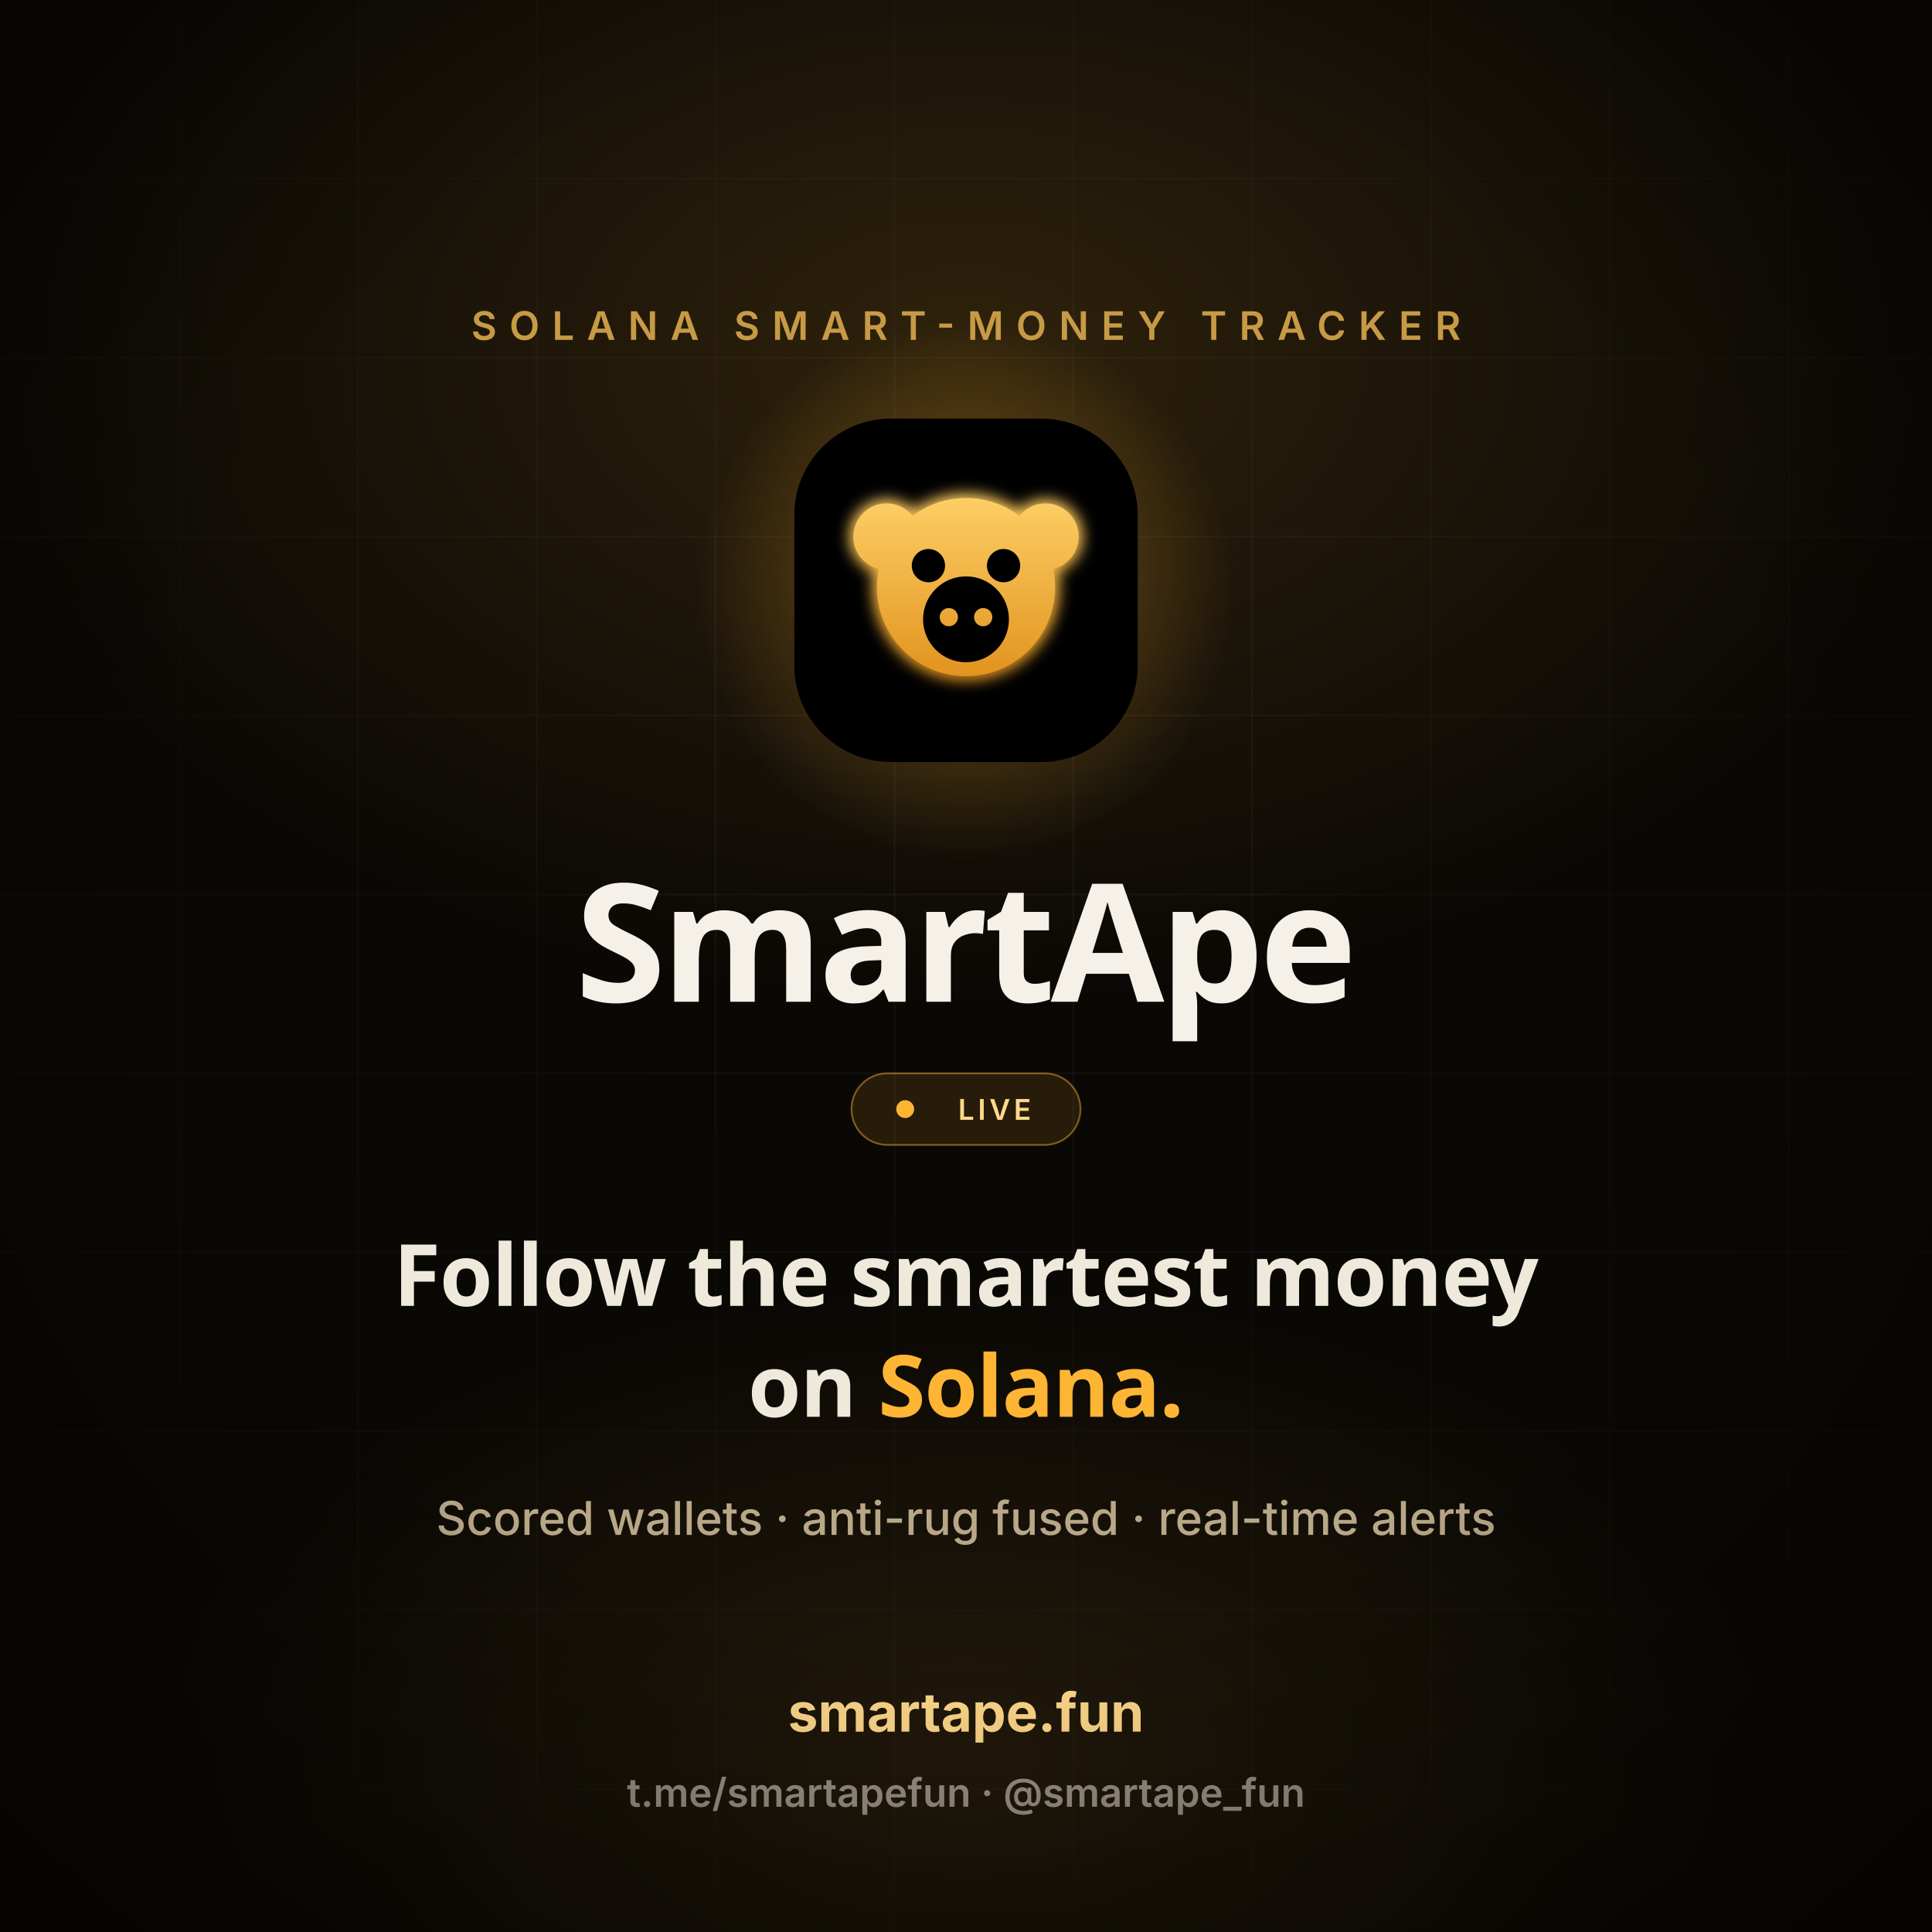
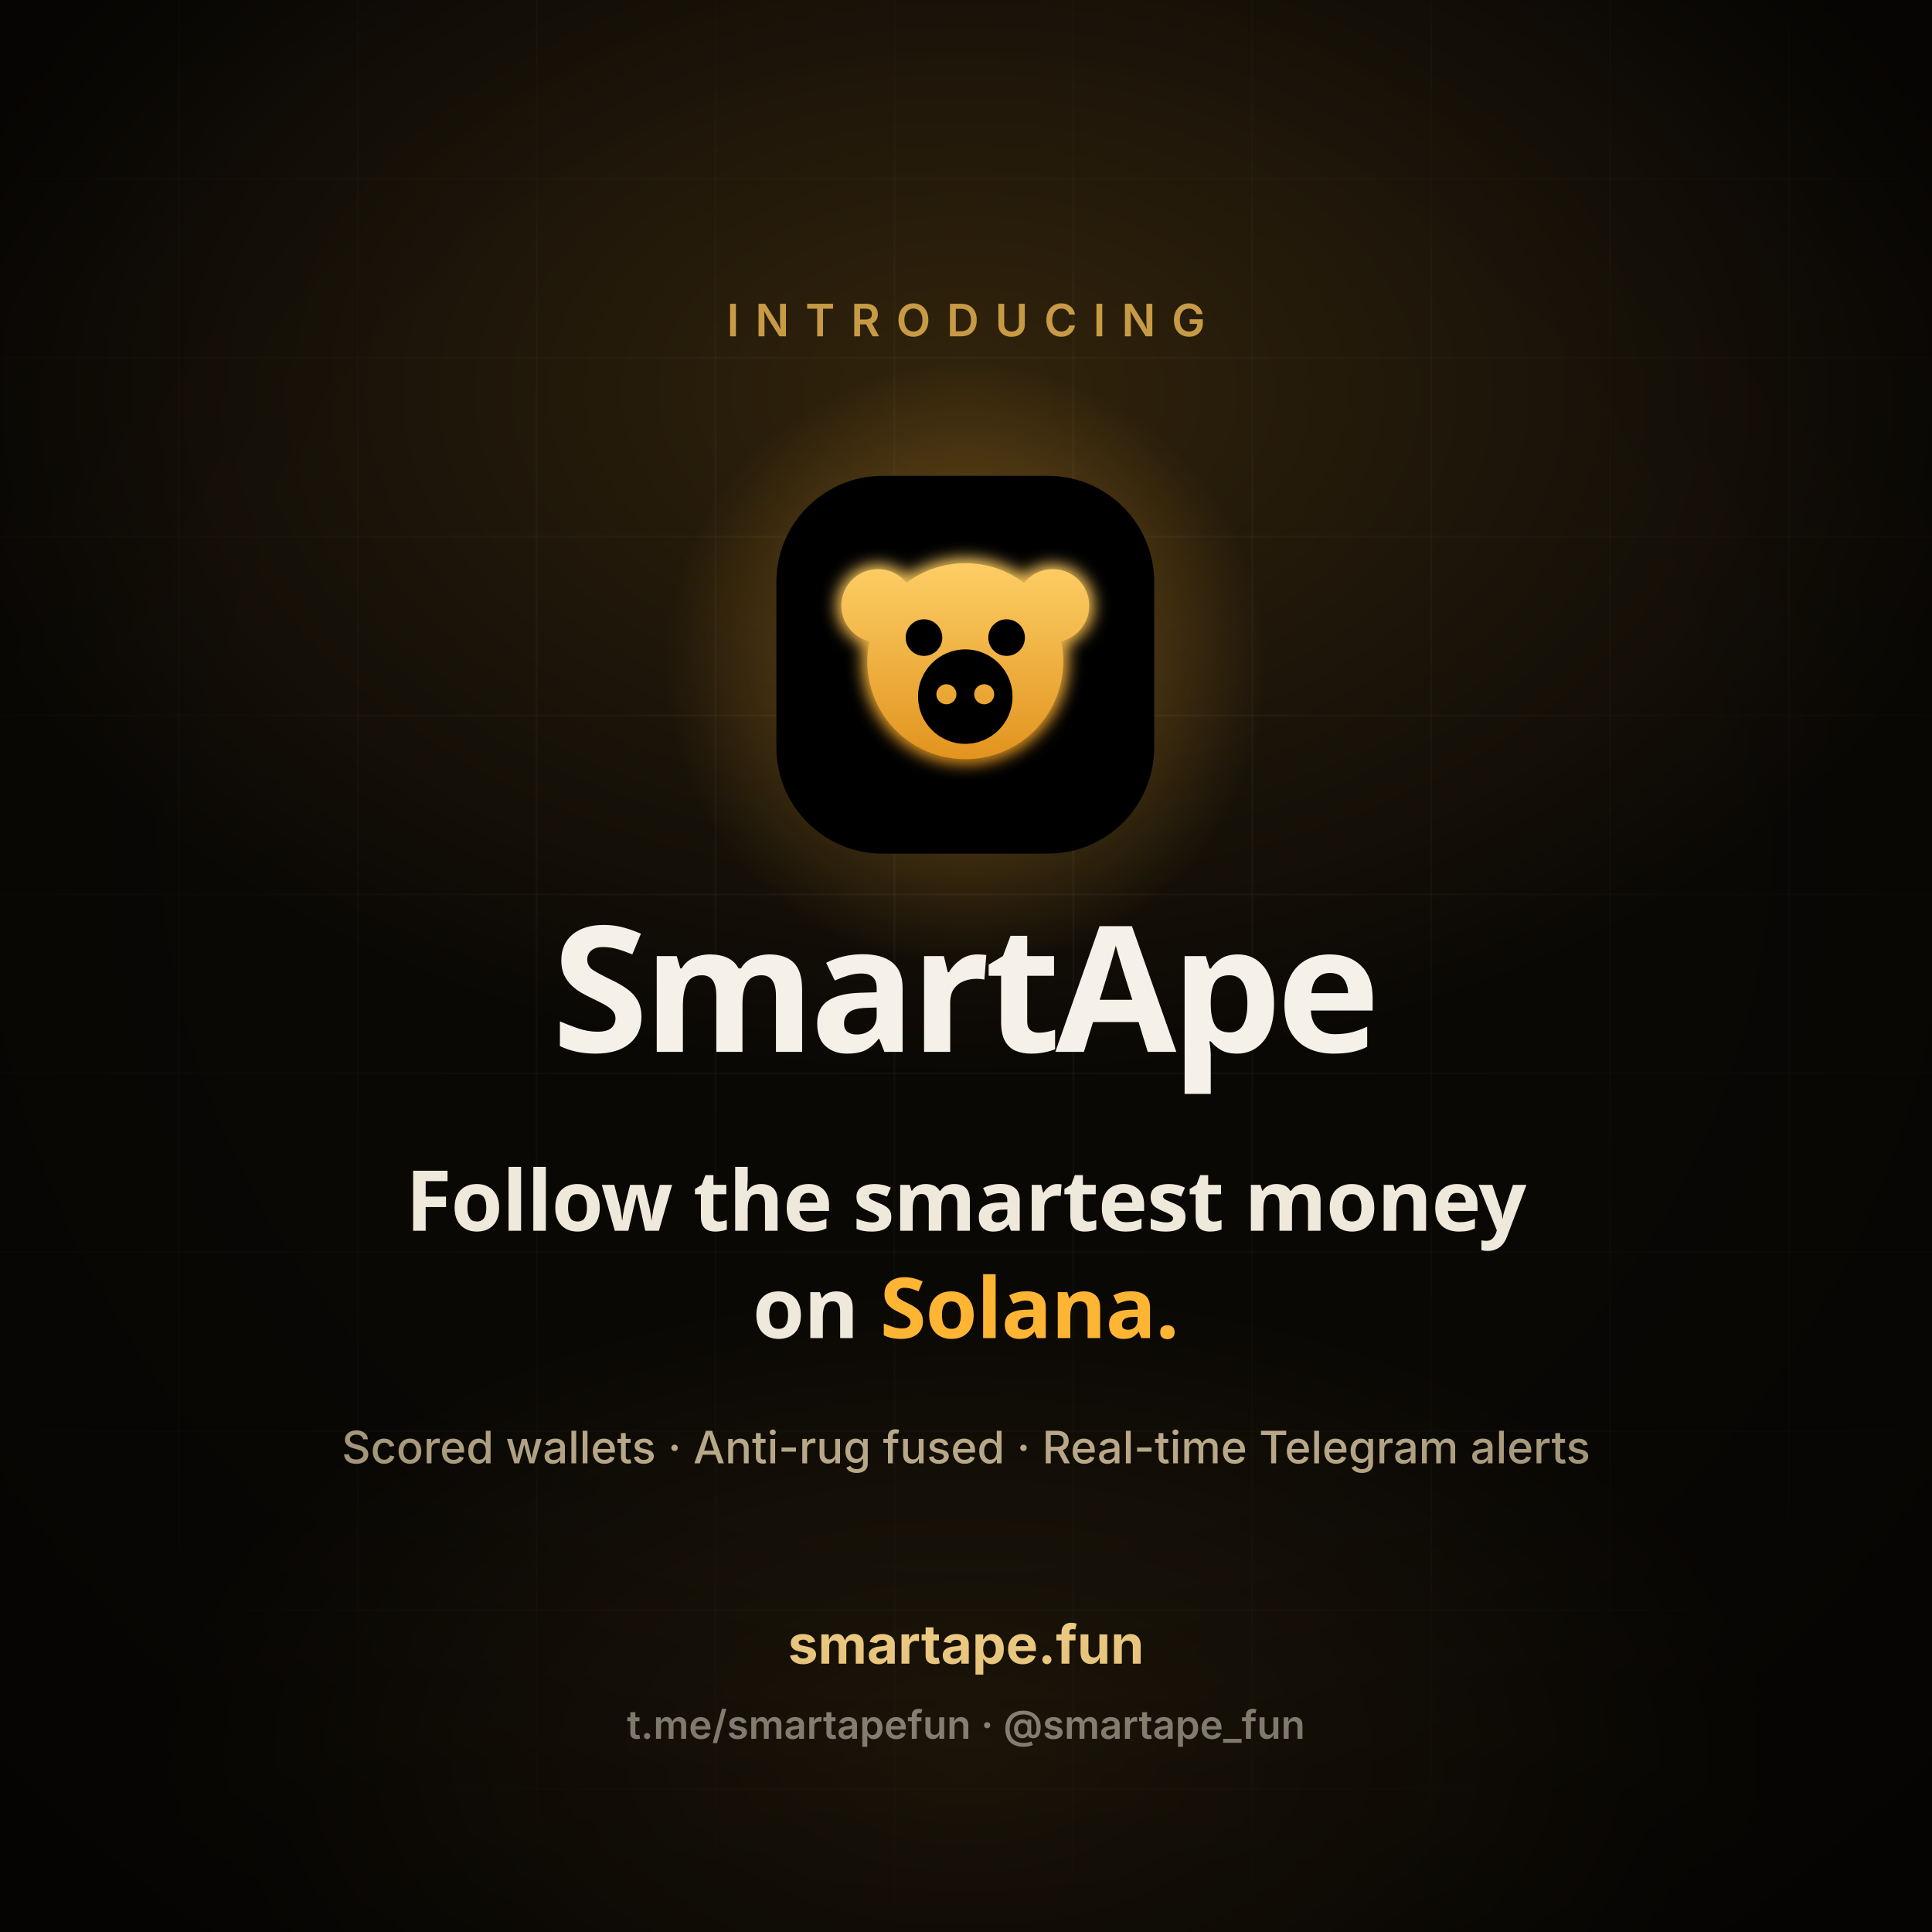
<svg xmlns="http://www.w3.org/2000/svg" width="1080" height="1080" viewBox="0 0 1080 1080" fill="none">
  <defs>
    <linearGradient id="brand" x1="0" y1="6" x2="0" y2="25" gradientUnits="userSpaceOnUse">
-       <stop offset="0" stop-color="#ffd36b" />
-       <stop offset="1" stop-color="#e0901a" />
-     </linearGradient>
-     <linearGradient id="sheen" x1="0" y1="0" x2="0" y2="1">
-       <stop offset="0.1" stop-color="#fffaf0" />
-       <stop offset="1" stop-color="#ffce85" />
-     </linearGradient>
-     <linearGradient id="btn" x1="0" y1="0" x2="0" y2="1">
      <stop offset="0" stop-color="#ffd36b" />
      <stop offset="1" stop-color="#e0901a" />
    </linearGradient>
    <filter id="glow" x="-60%" y="-60%" width="220%" height="220%" color-interpolation-filters="sRGB">
      <feGaussianBlur in="SourceGraphic" stdDeviation="0.8" result="b" />
      <feMerge>
        <feMergeNode in="b" />
        <feMergeNode in="b" />
        <feMergeNode in="SourceGraphic" />
      </feMerge>
    </filter>
    <radialGradient id="g1" cx="50%" cy="50%" r="50%">
-       <stop offset="0" stop-color="#ffb534" stop-opacity="0.15" />
+       <stop offset="0" stop-color="#ffb534" stop-opacity="0.16" />
      <stop offset="1" stop-color="#ffb534" stop-opacity="0" />
    </radialGradient>
    <radialGradient id="g2" cx="50%" cy="50%" r="50%">
-       <stop offset="0" stop-color="#ffb534" stop-opacity="0.1" />
+       <stop offset="0" stop-color="#ffb534" stop-opacity="0.09" />
      <stop offset="1" stop-color="#ffb534" stop-opacity="0" />
    </radialGradient>
    <radialGradient id="markglow" cx="50%" cy="50%" r="50%">
-       <stop offset="0" stop-color="#ffb534" stop-opacity="0.4" />
+       <stop offset="0" stop-color="#ffb534" stop-opacity="0.42" />
      <stop offset="1" stop-color="#ffb534" stop-opacity="0" />
    </radialGradient>
-     <radialGradient id="vig" cx="50%" cy="44%" r="74%">
-       <stop offset="0.55" stop-color="#000" stop-opacity="0" />
+     <radialGradient id="vig" cx="50%" cy="42%" r="74%">
+       <stop offset="0.5" stop-color="#000" stop-opacity="0" />
      <stop offset="1" stop-color="#000" stop-opacity="0.5" />
    </radialGradient>
-     <radialGradient id="gridmask" cx="50%" cy="40%" r="62%">
+     <radialGradient id="gridmask" cx="50%" cy="40%" r="60%">
      <stop offset="0" stop-color="#fff" />
-       <stop offset="0.66" stop-color="#fff" stop-opacity="0.26" />
+       <stop offset="0.65" stop-color="#fff" stop-opacity="0.26" />
      <stop offset="1" stop-color="#000" />
    </radialGradient>
    <mask id="gm">
      <rect width="100%" height="100%" fill="url(#gridmask)" />
    </mask>
  </defs>
  <rect width="1080" height="1080" fill="#0a0805" />
-   <ellipse cx="540" cy="200" rx="560" ry="360" fill="url(#g1)" />
+   <ellipse cx="540" cy="220" rx="600" ry="380" fill="url(#g1)" />
  <ellipse cx="540" cy="980" rx="460" ry="260" fill="url(#g2)" />
  <g stroke="#ffffff" stroke-opacity="0.045" stroke-width="1" mask="url(#gm)">
    <line x1="100" y1="0" x2="100" y2="1080" />
    <line x1="200" y1="0" x2="200" y2="1080" />
    <line x1="300" y1="0" x2="300" y2="1080" />
    <line x1="400" y1="0" x2="400" y2="1080" />
    <line x1="500" y1="0" x2="500" y2="1080" />
    <line x1="600" y1="0" x2="600" y2="1080" />
    <line x1="700" y1="0" x2="700" y2="1080" />
    <line x1="800" y1="0" x2="800" y2="1080" />
    <line x1="900" y1="0" x2="900" y2="1080" />
    <line x1="1000" y1="0" x2="1000" y2="1080" />
    <line x1="0" y1="100" x2="1080" y2="100" />
    <line x1="0" y1="200" x2="1080" y2="200" />
    <line x1="0" y1="300" x2="1080" y2="300" />
    <line x1="0" y1="400" x2="1080" y2="400" />
    <line x1="0" y1="500" x2="1080" y2="500" />
    <line x1="0" y1="600" x2="1080" y2="600" />
    <line x1="0" y1="700" x2="1080" y2="700" />
    <line x1="0" y1="800" x2="1080" y2="800" />
    <line x1="0" y1="900" x2="1080" y2="900" />
    <line x1="0" y1="1000" x2="1080" y2="1000" />
  </g>
-   <text x="540" y="190" text-anchor="middle" font-family="Inter" font-weight="600" font-size="22" letter-spacing="7" fill="#c79a45">SOLANA SMART-MONEY TRACKER</text>
-   <circle cx="540" cy="330" r="150" fill="url(#markglow)" />
-   <g transform="translate(444 234) scale(6)">
+   <text x="540" y="188" text-anchor="middle" font-family="Inter" font-weight="600" font-size="25" letter-spacing="9" fill="#c79a45">INTRODUCING</text>
+   <circle cx="540" cy="372" r="168" fill="url(#markglow)" />
+   <g transform="translate(434 266) scale(6.6)">
    <rect x="0" y="0" width="32" height="32" rx="9" fill="#000000" />
    <g filter="url(#glow)" fill="url(#brand)">
      <circle cx="8.6" cy="11" r="3.1" />
      <circle cx="23.4" cy="11" r="3.1" />
      <circle cx="16" cy="15.7" r="8.3" />
      <circle cx="16" cy="18.7" r="4" fill="#000000" />
      <circle cx="12.5" cy="13.7" r="1.55" fill="#000000" />
      <circle cx="19.5" cy="13.7" r="1.55" fill="#000000" />
      <circle cx="14.4" cy="18.5" r="0.85" />
      <circle cx="17.6" cy="18.5" r="0.85" />
    </g>
  </g>
-   <text x="540" y="560" text-anchor="middle" font-family="Space Grotesk" font-weight="700" font-size="92" letter-spacing="-2.5" fill="#f5f1e8">SmartApe</text>
-   <rect x="476" y="600" width="128" height="40" rx="20" fill="#ffb534" fill-opacity="0.12" stroke="#ffb534" stroke-opacity="0.45" />
-   <circle cx="506" cy="620" r="5" fill="#ffb534" />
-   <text x="556" y="626" text-anchor="middle" font-family="Inter" font-weight="600" font-size="16" letter-spacing="2" fill="#ffd98a">LIVE</text>
-   <text x="540" y="730" text-anchor="middle" font-family="Space Grotesk" font-weight="600" font-size="48" letter-spacing="-0.5" fill="#efe9dc">Follow the smartest money</text>
-   <text x="540" y="792" text-anchor="middle" font-family="Space Grotesk" font-weight="600" font-size="48" letter-spacing="-0.5" fill="#efe9dc">on <tspan fill="#ffb534">Solana.</tspan>
+   <text x="540" y="588" text-anchor="middle" font-family="Space Grotesk" font-weight="700" font-size="98" letter-spacing="-3" fill="#f5f1e8">SmartApe</text>
+   <text x="540" y="688" text-anchor="middle" font-family="Space Grotesk" font-weight="600" font-size="47" letter-spacing="-0.5" fill="#efe9dc">Follow the smartest money</text>
+   <text x="540" y="748" text-anchor="middle" font-family="Space Grotesk" font-weight="600" font-size="47" letter-spacing="-0.5" fill="#efe9dc">on <tspan fill="#ffb534">Solana.</tspan>
  </text>
-   <text x="540" y="858" text-anchor="middle" font-family="Inter" font-weight="500" font-size="26" fill="#b8a888">Scored wallets · anti-rug fused · real-time alerts</text>
-   <text x="540" y="968" text-anchor="middle" font-family="Inter" font-weight="700" font-size="30">
-     <tspan fill="#ffd98a">smartape.fun</tspan>
-   </text>
-   <text x="540" y="1010" text-anchor="middle" font-family="Inter" font-weight="600" font-size="22">
-     <tspan fill="#9b9183">t.me/smartapefun  ·  @smartape_fun</tspan>
-   </text>
+   <text x="540" y="818" text-anchor="middle" font-family="Inter" font-weight="500" font-size="25" fill="#b8a888">Scored wallets   ·   Anti-rug fused   ·   Real-time Telegram alerts</text>
+   <text x="540" y="930" text-anchor="middle" font-family="Inter" font-weight="700" font-size="30" fill="#ffd98a">smartape.fun</text>
+   <text x="540" y="972" text-anchor="middle" font-family="Inter" font-weight="600" font-size="22" fill="#9b9183">t.me/smartapefun   ·   @smartape_fun</text>
  <rect width="1080" height="1080" fill="url(#vig)" />
</svg>
